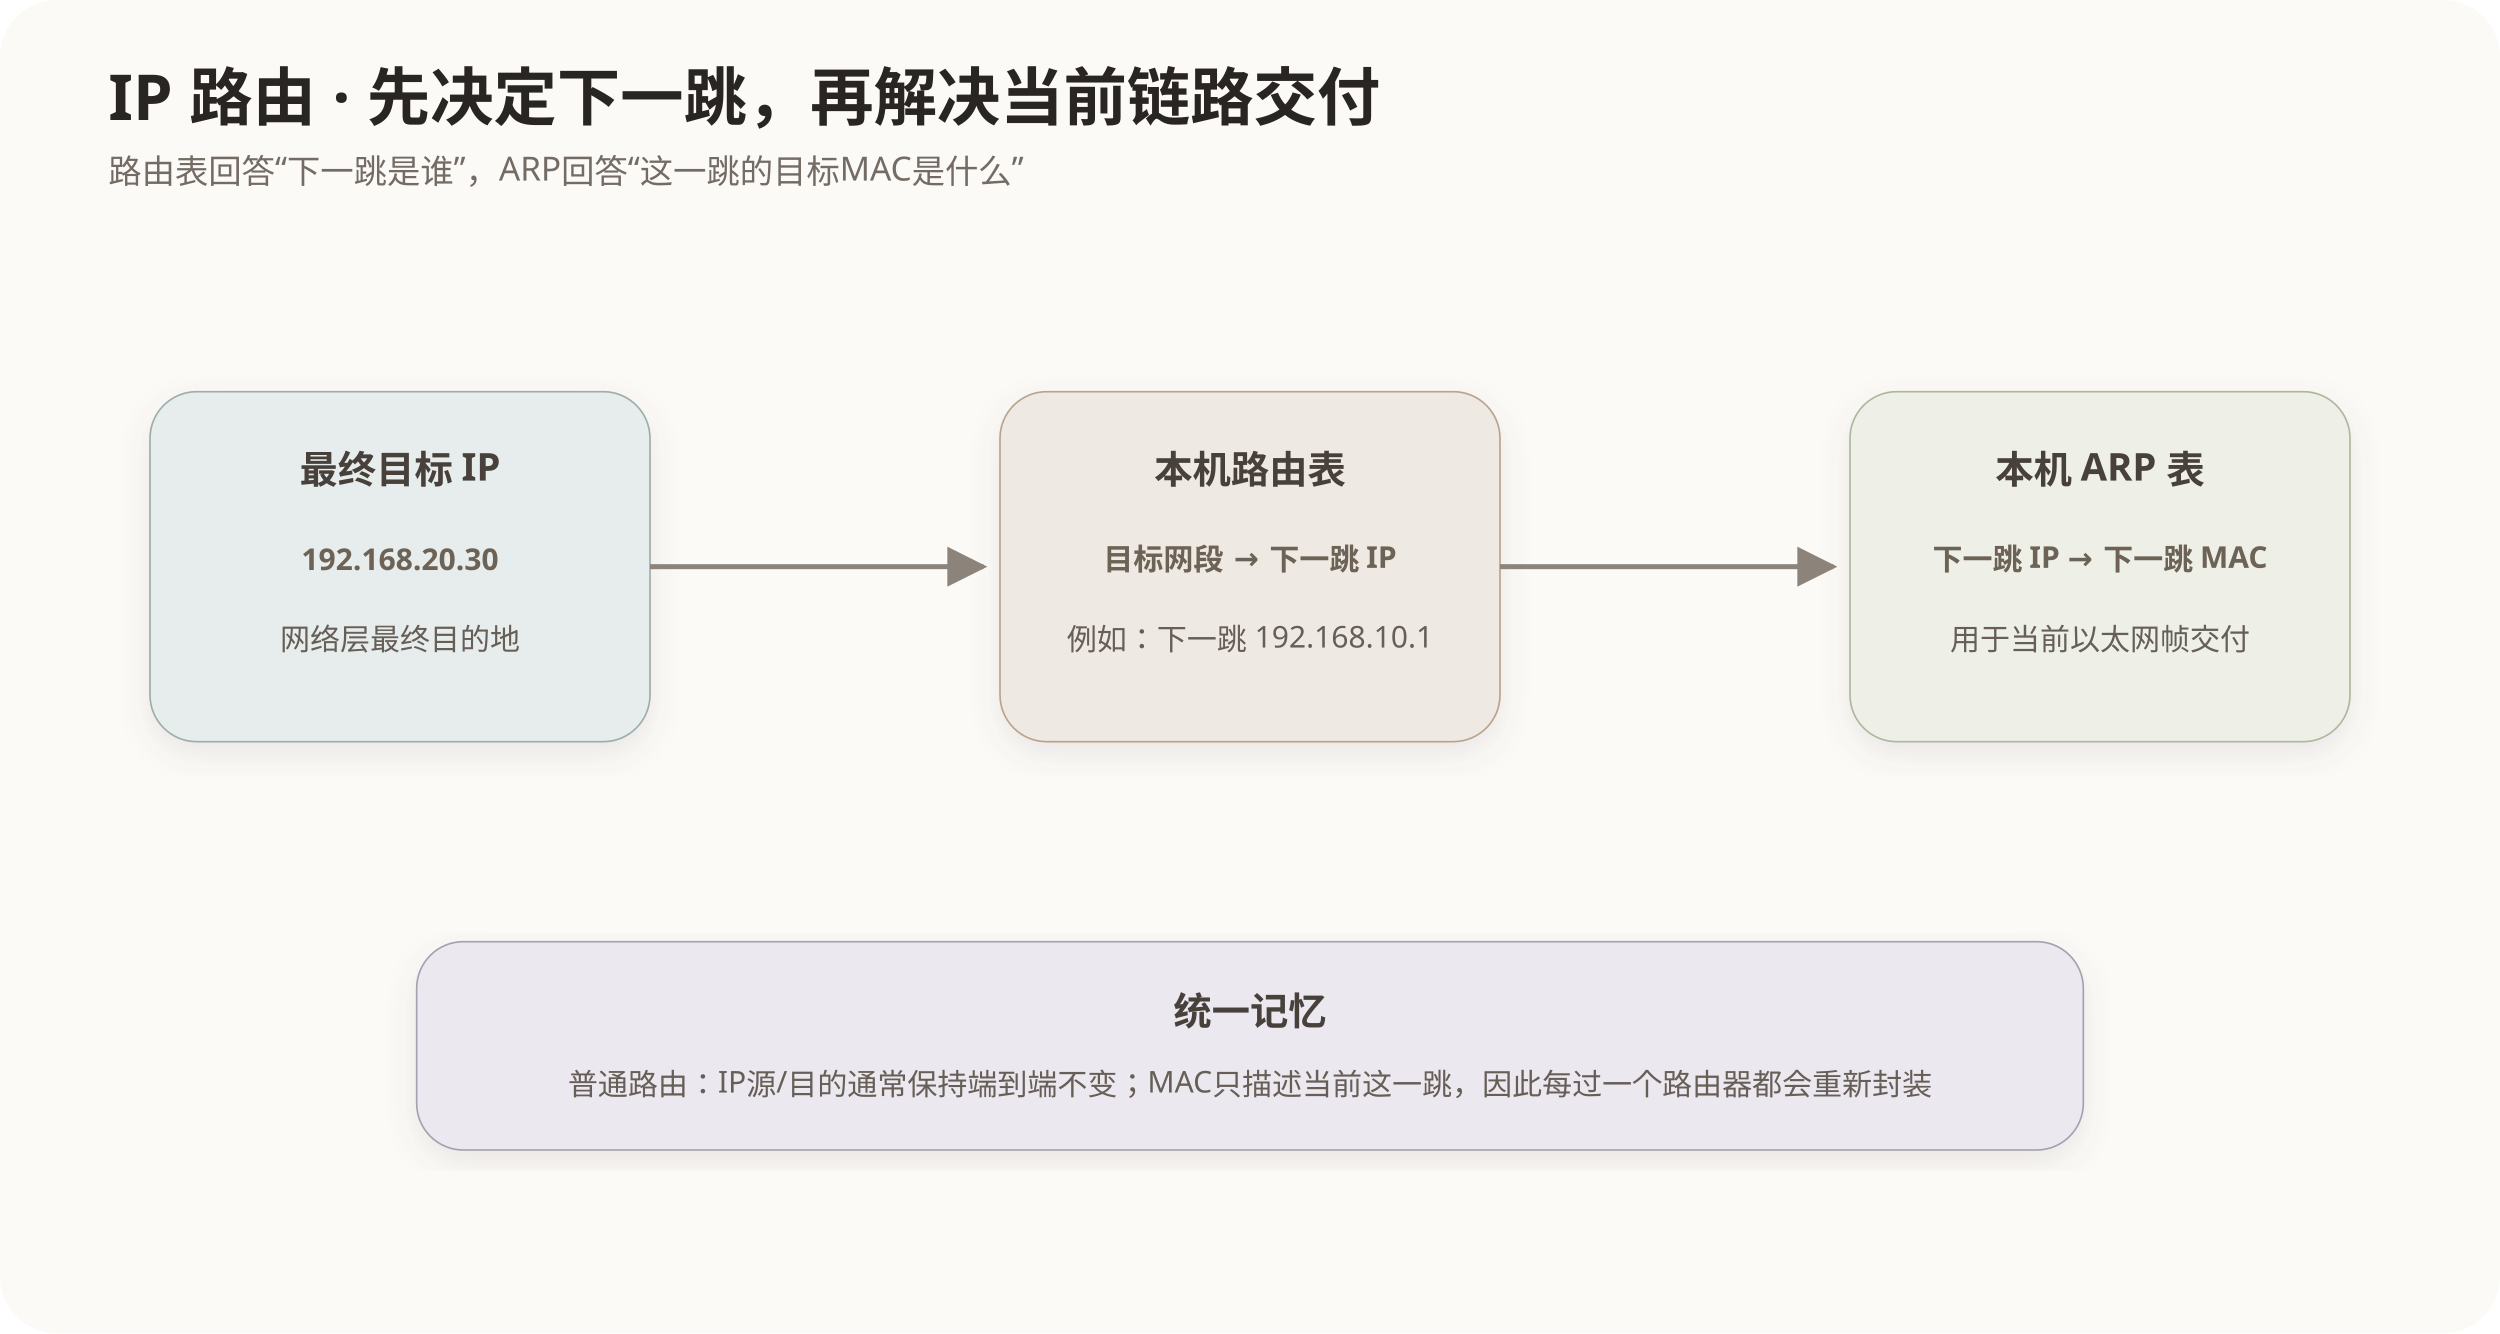
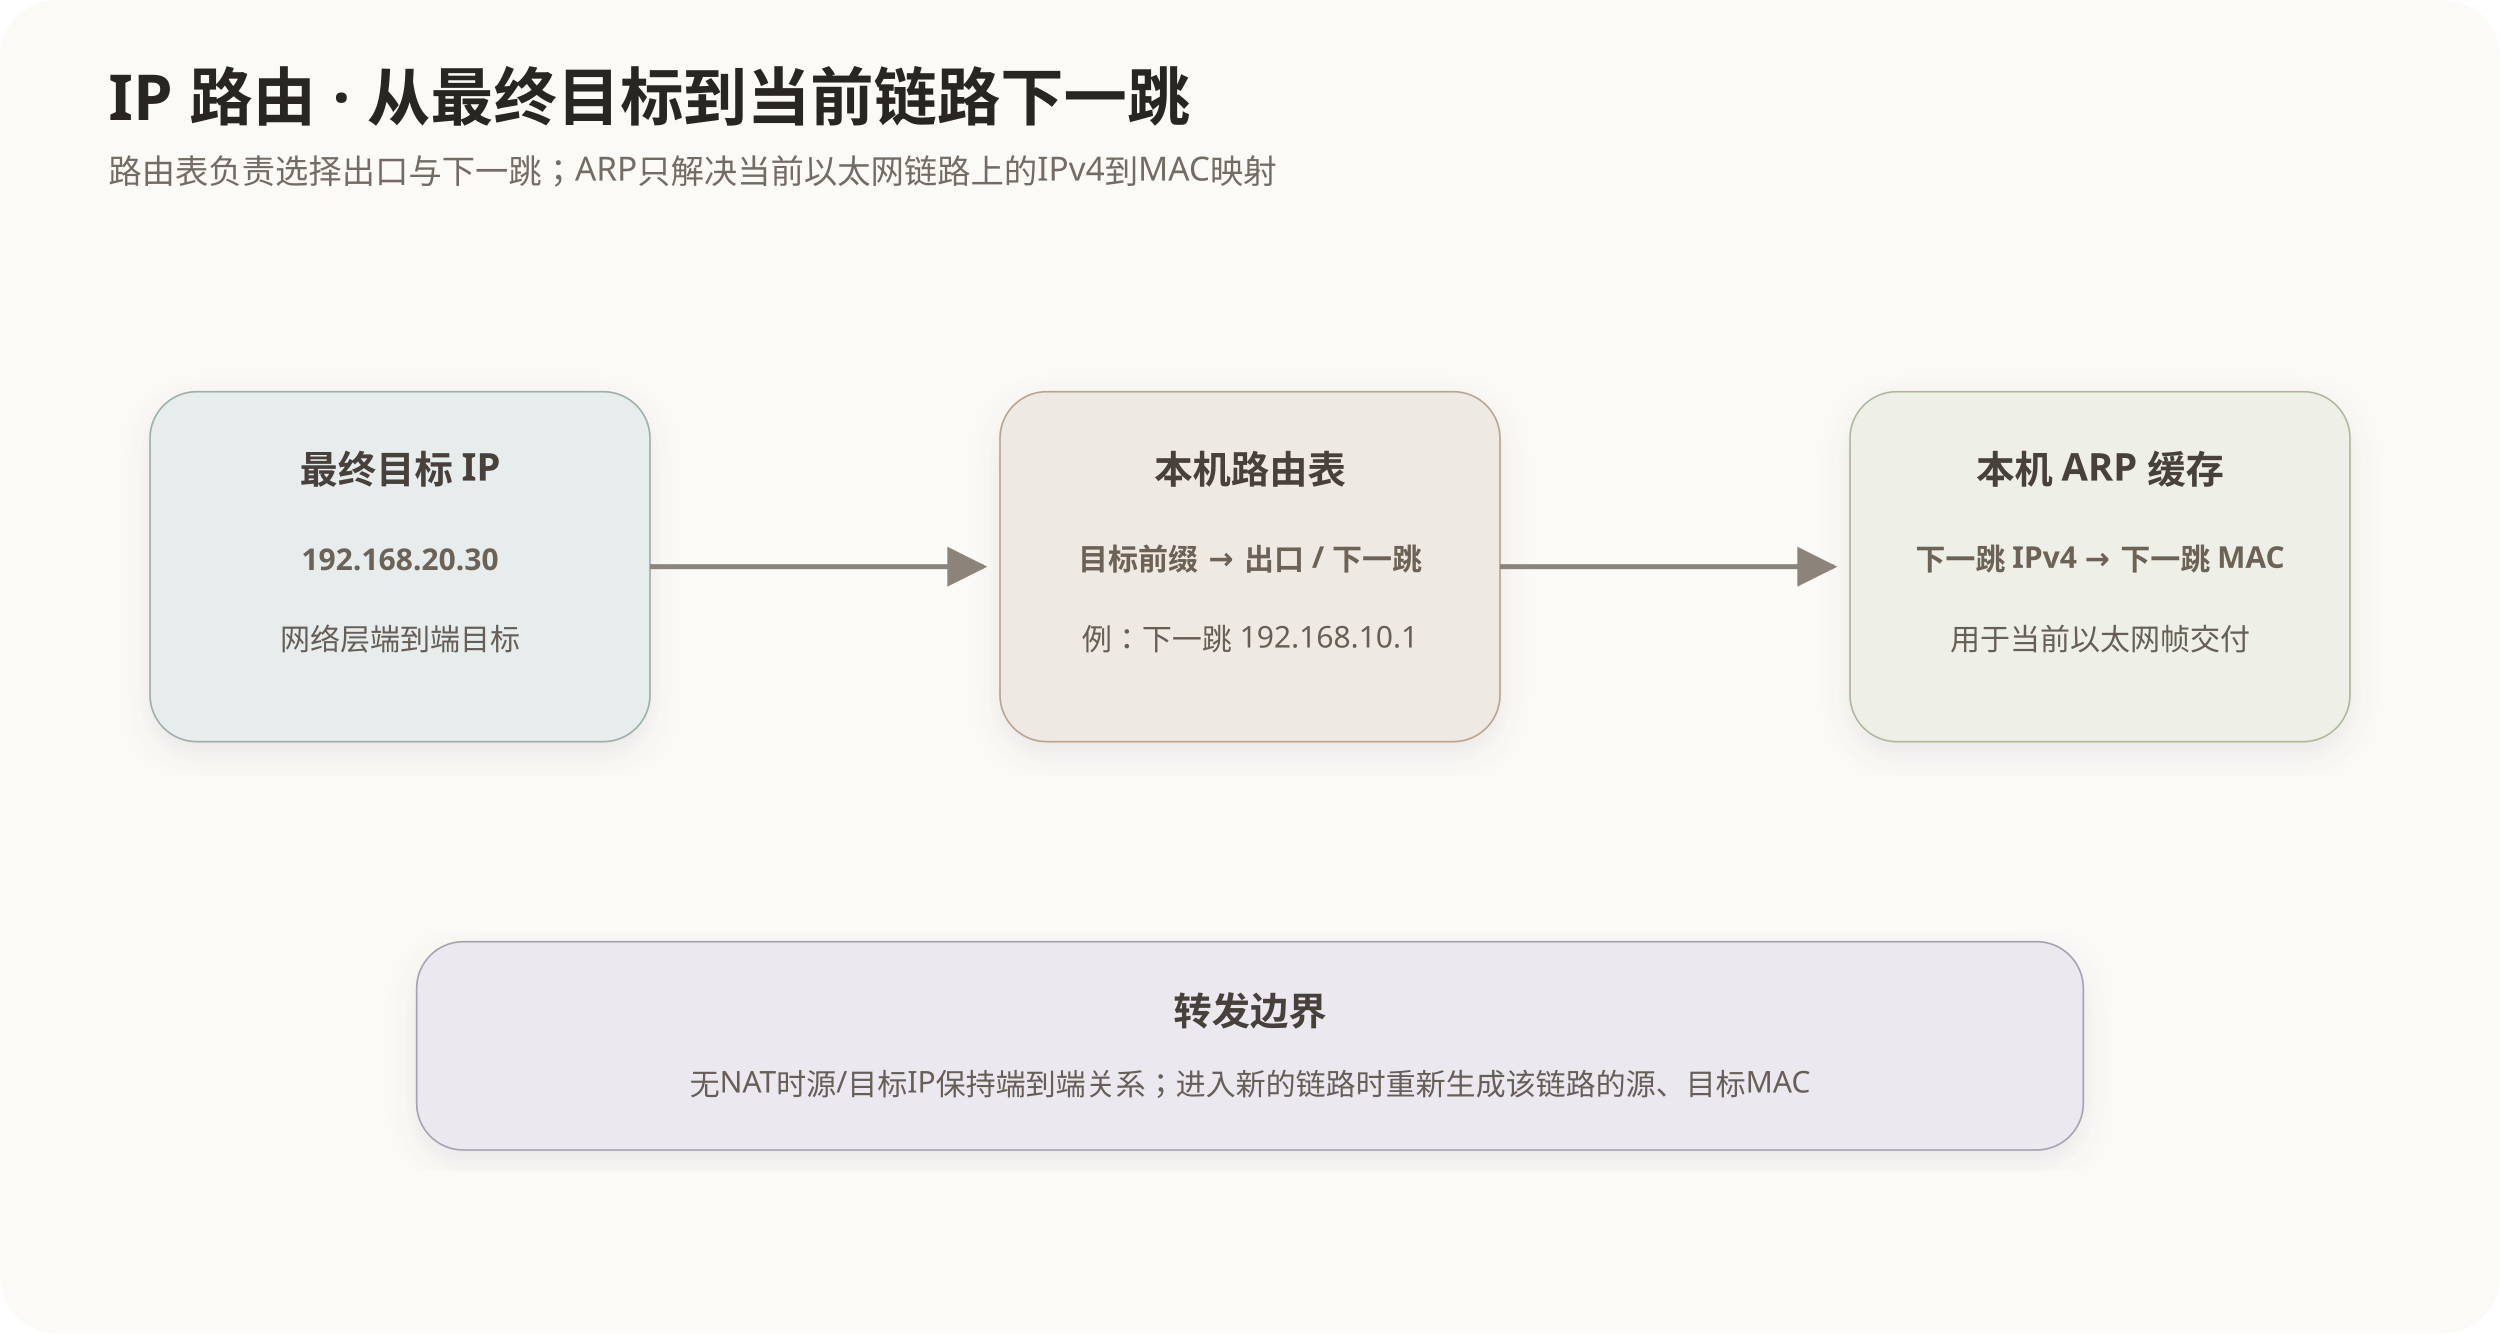
<svg xmlns="http://www.w3.org/2000/svg" width="1500" height="800" viewBox="0 0 1500 800" role="img" aria-labelledby="t d">
  <defs>
    <filter id="s">
      <feDropShadow dx="0" dy="7" stdDeviation="9" flood-color="#665e55" flood-opacity=".12" />
    </filter>
    <marker id="a" viewBox="0 0 10 10" refX="9" refY="5" markerWidth="8" markerHeight="8" orient="auto">
      <path d="M0 0L10 5L0 10Z" fill="#8c847a" />
    </marker>
    <style>.h{font:700 38px 'Microsoft YaHei',sans-serif;fill:#282522}.sub{font:20px 'Microsoft YaHei',sans-serif;fill:#746c64}.th{font:700 23px 'Microsoft YaHei',sans-serif;fill:#48413b}.tx{font:18px 'Microsoft YaHei',sans-serif;fill:#665e57}.em{font:700 18px 'Microsoft YaHei',sans-serif;fill:#6d6256}.ln{fill:none;stroke:#8c847a;stroke-width:3;marker-end:url(#a)}</style>
  </defs>
  <rect width="1500" height="800" rx="34" fill="#fbfaf7" />
-   <text x="65" y="72" class="h">IP 路由 · 先决定下一跳，再解决当前链路交付</text>
-   <text x="65" y="110" class="sub">路由表回答“下一跳是谁”，ARP回答“这一跳的目标MAC是什么”</text>
+   <text x="65" y="72" class="h">IP 路由 · 从最终目标到当前链路下一跳</text>
+   <text x="65" y="110" class="sub">路由表负责选择出口与下一跳；ARP只解决当前以太网链路上的IPv4到MAC映射</text>
  <g filter="url(#s)">
    <rect x="90" y="235" width="300" height="210" rx="28" fill="#e7edec" stroke="#9cadaa" />
    <rect x="600" y="235" width="300" height="210" rx="28" fill="#eee9e2" stroke="#b9a38f" />
    <rect x="1110" y="235" width="300" height="210" rx="28" fill="#eef0e8" stroke="#aeb79b" />
  </g>
  <text x="240" y="290" text-anchor="middle" class="th">最终目标 IP</text>
  <text x="240" y="342" text-anchor="middle" class="em">192.168.20.30</text>
-   <text x="240" y="390" text-anchor="middle" class="tx">网络层最终目的地</text>
+   <text x="240" y="390" text-anchor="middle" class="tx">网络层端到端目标</text>
  <text x="750" y="290" text-anchor="middle" class="th">本机路由表</text>
-   <text x="750" y="342" text-anchor="middle" class="em">目标网段 → 下一跳 IP</text>
-   <text x="750" y="390" text-anchor="middle" class="tx">例如：下一跳 192.168.10.1</text>
-   <text x="1260" y="290" text-anchor="middle" class="th">本机 ARP 表</text>
-   <text x="1260" y="342" text-anchor="middle" class="em">下一跳 IP → 下一跳 MAC</text>
+   <text x="750" y="342" text-anchor="middle" class="em">目标前缀 → 出口 / 下一跳</text>
+   <text x="750" y="390" text-anchor="middle" class="tx">例：下一跳 192.168.10.1</text>
+   <text x="1260" y="290" text-anchor="middle" class="th">本机 ARP 缓存</text>
+   <text x="1260" y="342" text-anchor="middle" class="em">下一跳 IPv4 → 下一跳 MAC</text>
  <text x="1260" y="390" text-anchor="middle" class="tx">用于当前以太网帧交付</text>
  <path d="M390 340H590" class="ln" />
  <path d="M900 340H1100" class="ln" />
  <g filter="url(#s)">
    <rect x="250" y="565" width="1000" height="125" rx="28" fill="#ebe8ef" stroke="#a89fb0" />
  </g>
-   <text x="750" y="615" text-anchor="middle" class="th">统一记忆</text>
-   <text x="750" y="657" text-anchor="middle" class="tx">普通路由：IP源/目的通常保持端到端不变；MAC只描述当前这一跳，因此每过一个路由器都会重新封装</text>
+   <text x="750" y="615" text-anchor="middle" class="th">转发边界</text>
+   <text x="750" y="657" text-anchor="middle" class="tx">无NAT时源/目标IP保持端到端关系；进入新的链路时重新生成该链路的源、目标MAC</text>
</svg>
